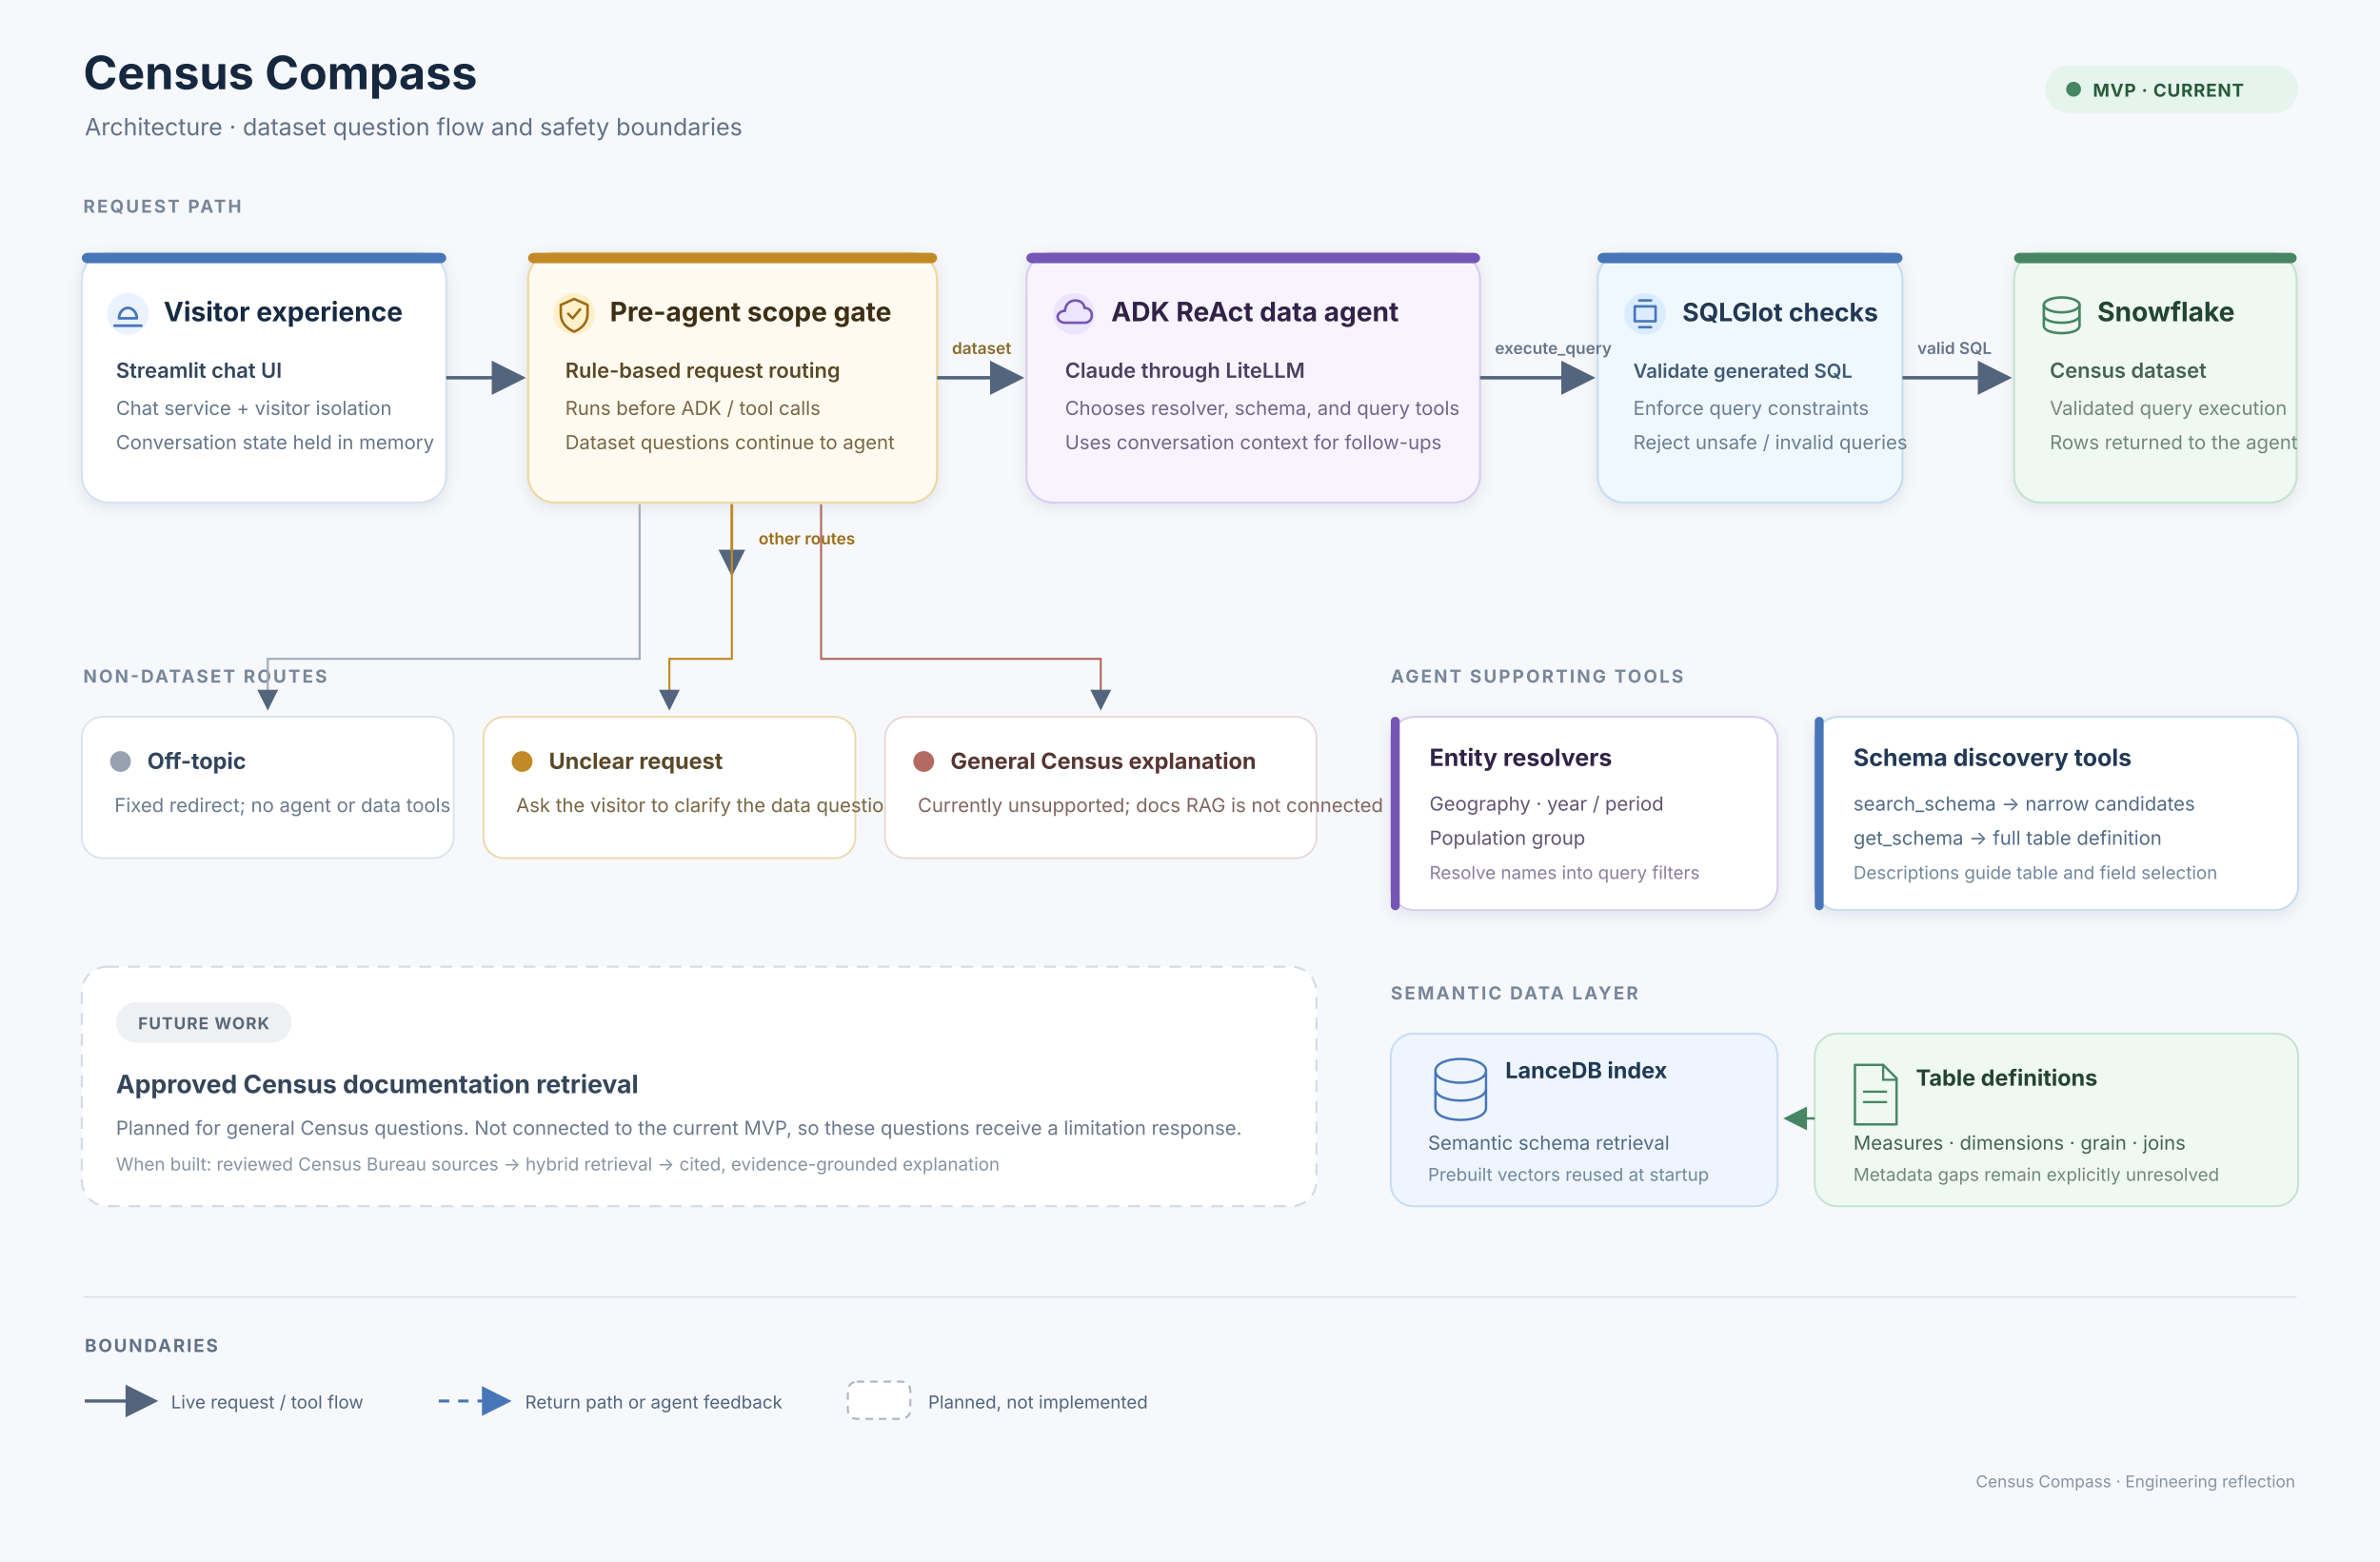
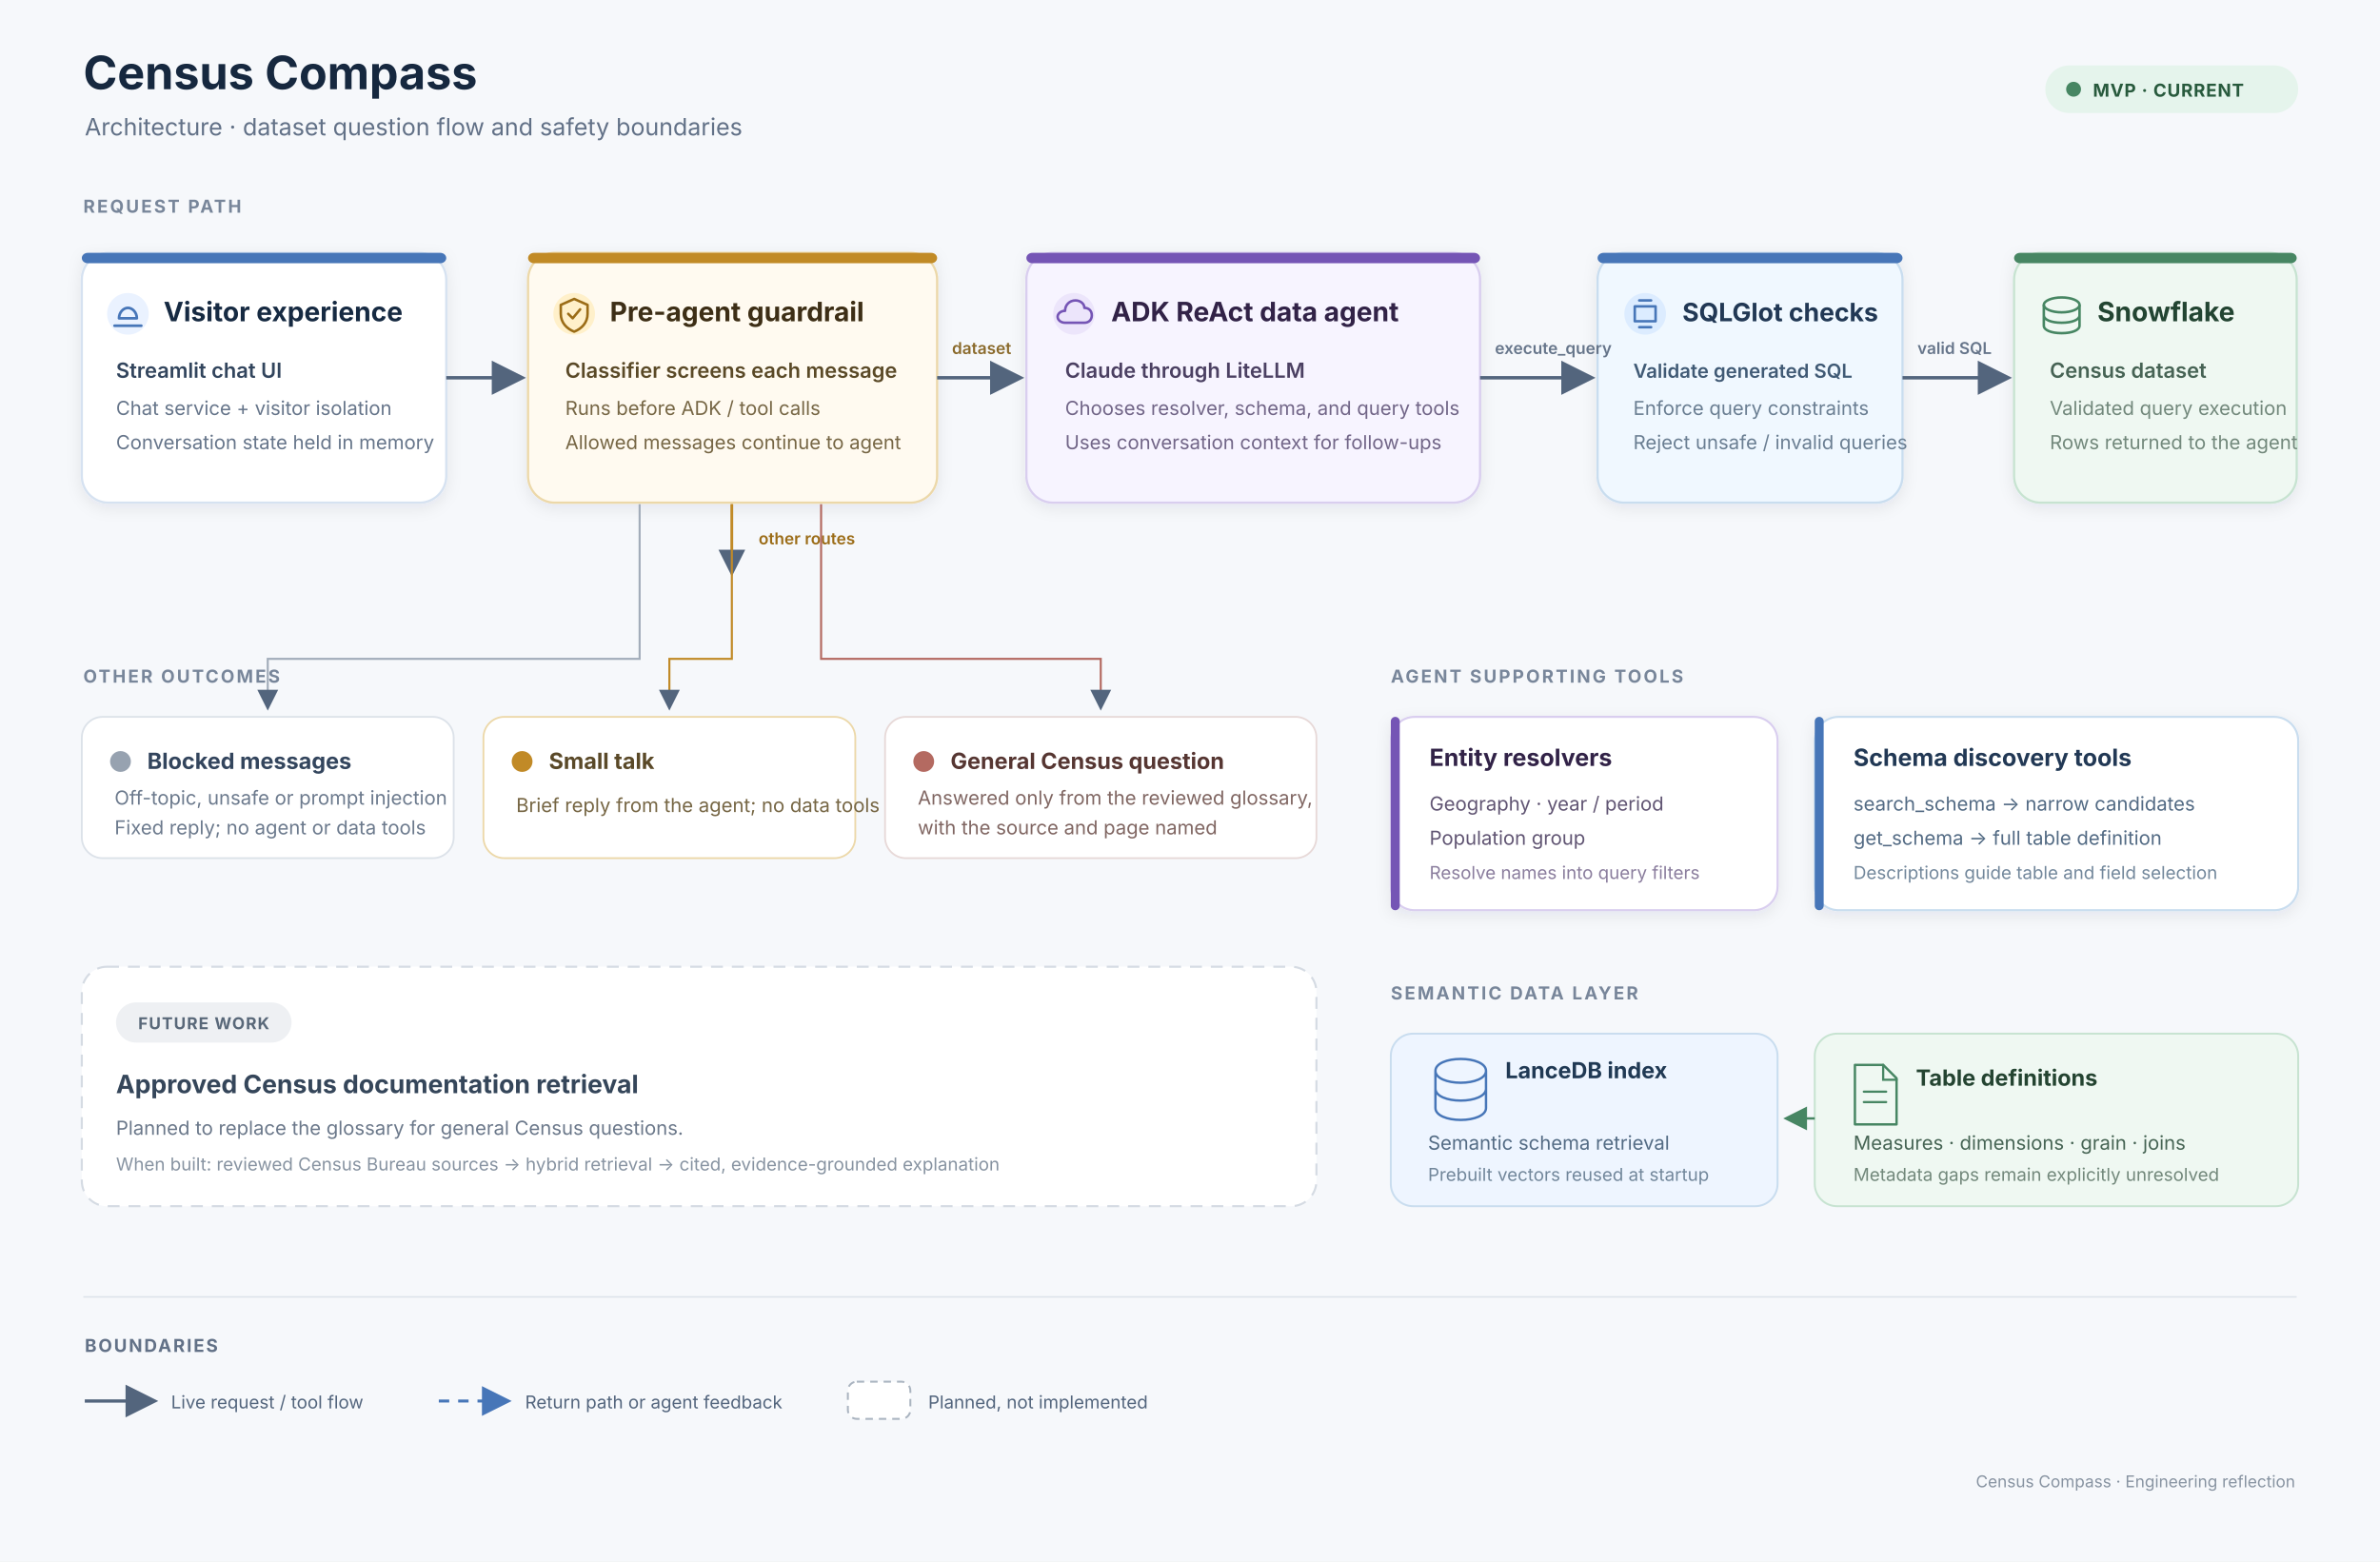
<svg xmlns="http://www.w3.org/2000/svg" width="1600" height="1050" viewBox="0 0 1600 1050" role="img" aria-labelledby="title description">
  <defs>
    <marker id="arrow" markerWidth="10" markerHeight="10" refX="8" refY="5" orient="auto" markerUnits="strokeWidth">
      <path d="M0,0 L10,5 L0,10 z" fill="#53657d" />
    </marker>
    <marker id="arrow-blue" markerWidth="10" markerHeight="10" refX="8" refY="5" orient="auto" markerUnits="strokeWidth">
      <path d="M0,0 L10,5 L0,10 z" fill="#4776b8" />
    </marker>
    <marker id="arrow-teal" markerWidth="10" markerHeight="10" refX="8" refY="5" orient="auto" markerUnits="strokeWidth">
      <path d="M0,0 L10,5 L0,10 z" fill="#478663" />
    </marker>
    <filter id="shadow" x="-10%" y="-10%" width="120%" height="130%">
      <feDropShadow dx="0" dy="3" stdDeviation="5" flood-color="#192b42" flood-opacity="0.08" />
    </filter>
  </defs>
  <rect width="1600" height="1050" fill="#f6f8fb" />
  <text x="56" y="60" fill="#16283f" font-family="Inter, ui-sans-serif, system-ui, sans-serif" font-size="31" font-weight="700">Census Compass</text>
  <text x="57" y="91" fill="#627187" font-family="Inter, ui-sans-serif, system-ui, sans-serif" font-size="16">Architecture · dataset question flow and safety boundaries</text>
  <rect x="1375" y="44" width="170" height="32" rx="16" fill="#e5f4ec" />
  <circle cx="1394" cy="60" r="5" fill="#478663" />
  <text x="1407" y="65" fill="#285a3d" font-family="Inter, ui-sans-serif, system-ui, sans-serif" font-size="12" font-weight="700" letter-spacing="0.5">MVP · CURRENT</text>
  <text x="56" y="143" fill="#78869a" font-family="Inter, ui-sans-serif, system-ui, sans-serif" font-size="12" font-weight="700" letter-spacing="1.4">REQUEST PATH</text>
  <g filter="url(#shadow)">
    <rect x="55" y="170" width="245" height="168" rx="18" fill="#ffffff" stroke="#d6e2f1" stroke-width="1.5" />
    <rect x="55" y="170" width="245" height="7" rx="4" fill="#4776b8" />
    <circle cx="86" cy="211" r="14" fill="#eaf2ff" />
    <path d="M80 214c0-4 3-7 6-7s6 3 6 7m-12 0h12m-15 5h18" fill="none" stroke="#4776b8" stroke-width="1.8" stroke-linecap="round" />
    <text x="110" y="216" fill="#192b42" font-family="Inter, ui-sans-serif, system-ui, sans-serif" font-size="18" font-weight="700">Visitor experience</text>
    <text x="78" y="254" fill="#33455d" font-family="Inter, ui-sans-serif, system-ui, sans-serif" font-size="14" font-weight="600">Streamlit chat UI</text>
    <text x="78" y="279" fill="#66758a" font-family="Inter, ui-sans-serif, system-ui, sans-serif" font-size="13">Chat service + visitor isolation</text>
    <text x="78" y="302" fill="#66758a" font-family="Inter, ui-sans-serif, system-ui, sans-serif" font-size="13">Conversation state held in memory</text>
  </g>
  <g filter="url(#shadow)">
    <rect x="355" y="170" width="275" height="168" rx="18" fill="#fffaf0" stroke="#ecd8a9" stroke-width="1.5" />
    <rect x="355" y="170" width="275" height="7" rx="4" fill="#c18a27" />
    <circle cx="386" cy="211" r="14" fill="#fff0ca" />
    <path d="M386 201l9 4v6c0 6-4 10-9 12-5-2-9-6-9-12v-6z" fill="none" stroke="#9b6c17" stroke-width="1.7" stroke-linejoin="round" />
    <path d="M382 211l3 3 5-6" fill="none" stroke="#9b6c17" stroke-width="1.7" stroke-linecap="round" stroke-linejoin="round" />
-     <text x="410" y="216" fill="#3c2d12" font-family="Inter, ui-sans-serif, system-ui, sans-serif" font-size="18" font-weight="700">Pre-agent scope gate</text>
-     <text x="380" y="254" fill="#5a4928" font-family="Inter, ui-sans-serif, system-ui, sans-serif" font-size="14" font-weight="600">Rule-based request routing</text>
+     <text x="410" y="216" fill="#3c2d12" font-family="Inter, ui-sans-serif, system-ui, sans-serif" font-size="18" font-weight="700">Pre-agent guardrail</text>
+     <text x="380" y="254" fill="#5a4928" font-family="Inter, ui-sans-serif, system-ui, sans-serif" font-size="14" font-weight="600">Classifier screens each message</text>
    <text x="380" y="279" fill="#766644" font-family="Inter, ui-sans-serif, system-ui, sans-serif" font-size="13">Runs before ADK / tool calls</text>
-     <text x="380" y="302" fill="#766644" font-family="Inter, ui-sans-serif, system-ui, sans-serif" font-size="13">Dataset questions continue to agent</text>
+     <text x="380" y="302" fill="#766644" font-family="Inter, ui-sans-serif, system-ui, sans-serif" font-size="13">Allowed messages continue to agent</text>
  </g>
  <g filter="url(#shadow)">
    <rect x="690" y="170" width="305" height="168" rx="18" fill="#f7f4ff" stroke="#d9ceef" stroke-width="1.5" />
    <rect x="690" y="170" width="305" height="7" rx="4" fill="#7554b5" />
    <circle cx="722" cy="211" r="14" fill="#ece5fb" />
    <path d="M716 209c0-4 3-7 7-7 3 0 6 2 6 5 3 0 5 2 5 5s-2 5-5 5h-13c-3 0-5-2-5-4s2-4 5-4" fill="none" stroke="#7554b5" stroke-width="1.7" stroke-linecap="round" stroke-linejoin="round" />
    <text x="747" y="216" fill="#302347" font-family="Inter, ui-sans-serif, system-ui, sans-serif" font-size="18" font-weight="700">ADK ReAct data agent</text>
    <text x="716" y="254" fill="#4b3f62" font-family="Inter, ui-sans-serif, system-ui, sans-serif" font-size="14" font-weight="600">Claude through LiteLLM</text>
    <text x="716" y="279" fill="#716587" font-family="Inter, ui-sans-serif, system-ui, sans-serif" font-size="13">Chooses resolver, schema, and query tools</text>
    <text x="716" y="302" fill="#716587" font-family="Inter, ui-sans-serif, system-ui, sans-serif" font-size="13">Uses conversation context for follow-ups</text>
  </g>
  <g filter="url(#shadow)">
    <rect x="1074" y="170" width="205" height="168" rx="18" fill="#f0f8ff" stroke="#c9ddef" stroke-width="1.5" />
    <rect x="1074" y="170" width="205" height="7" rx="4" fill="#4776b8" />
    <circle cx="1106" cy="211" r="14" fill="#dcecff" />
    <path d="M1099 206h14v10h-14zm3-4h8m-8 18h8" fill="none" stroke="#4776b8" stroke-width="1.7" stroke-linecap="round" stroke-linejoin="round" />
    <text x="1131" y="216" fill="#203954" font-family="Inter, ui-sans-serif, system-ui, sans-serif" font-size="17" font-weight="700">SQLGlot checks</text>
    <text x="1098" y="254" fill="#405a75" font-family="Inter, ui-sans-serif, system-ui, sans-serif" font-size="13" font-weight="600">Validate generated SQL</text>
    <text x="1098" y="279" fill="#6a7e92" font-family="Inter, ui-sans-serif, system-ui, sans-serif" font-size="13">Enforce query constraints</text>
    <text x="1098" y="302" fill="#6a7e92" font-family="Inter, ui-sans-serif, system-ui, sans-serif" font-size="13">Reject unsafe / invalid queries</text>
  </g>
  <g filter="url(#shadow)">
    <rect x="1354" y="170" width="190" height="168" rx="18" fill="#eff8f2" stroke="#c7e3d1" stroke-width="1.5" />
    <rect x="1354" y="170" width="190" height="7" rx="4" fill="#478663" />
    <ellipse cx="1386" cy="205" rx="12" ry="5" fill="none" stroke="#478663" stroke-width="1.7" />
    <path d="M1374 205v14c0 3 5 5 12 5s12-2 12-5v-14m-24 7c0 3 5 5 12 5s12-2 12-5" fill="none" stroke="#478663" stroke-width="1.7" />
    <text x="1410" y="216" fill="#244431" font-family="Inter, ui-sans-serif, system-ui, sans-serif" font-size="18" font-weight="700">Snowflake</text>
    <text x="1378" y="254" fill="#466454" font-family="Inter, ui-sans-serif, system-ui, sans-serif" font-size="14" font-weight="600">Census dataset</text>
    <text x="1378" y="279" fill="#72887b" font-family="Inter, ui-sans-serif, system-ui, sans-serif" font-size="13">Validated query execution</text>
    <text x="1378" y="302" fill="#72887b" font-family="Inter, ui-sans-serif, system-ui, sans-serif" font-size="13">Rows returned to the agent</text>
  </g>
  <path d="M300 254H349" fill="none" stroke="#53657d" stroke-width="2.3" marker-end="url(#arrow)" />
  <path d="M630 254H684" fill="none" stroke="#53657d" stroke-width="2.3" marker-end="url(#arrow)" />
  <text x="640" y="238" fill="#8a6a2b" font-family="Inter, ui-sans-serif, system-ui, sans-serif" font-size="11" font-weight="600">dataset</text>
  <path d="M995 254H1068" fill="none" stroke="#53657d" stroke-width="2.3" marker-end="url(#arrow)" />
  <text x="1005" y="238" fill="#66758a" font-family="Inter, ui-sans-serif, system-ui, sans-serif" font-size="11" font-weight="600">execute_query</text>
  <path d="M1279 254H1348" fill="none" stroke="#53657d" stroke-width="2.3" marker-end="url(#arrow)" />
  <text x="1289" y="238" fill="#66758a" font-family="Inter, ui-sans-serif, system-ui, sans-serif" font-size="11" font-weight="600">valid SQL</text>
  <path d="M492 339v45" fill="none" stroke="#c18a27" stroke-width="1.8" marker-end="url(#arrow)" />
  <text x="510" y="366" fill="#9b6c17" font-family="Inter, ui-sans-serif, system-ui, sans-serif" font-size="11" font-weight="600">other routes</text>
-   <text x="56" y="459" fill="#78869a" font-family="Inter, ui-sans-serif, system-ui, sans-serif" font-size="12" font-weight="700" letter-spacing="1.4">NON-DATASET ROUTES</text>
+   <text x="56" y="459" fill="#78869a" font-family="Inter, ui-sans-serif, system-ui, sans-serif" font-size="12" font-weight="700" letter-spacing="1.4">OTHER OUTCOMES</text>
  <g>
    <rect x="55" y="482" width="250" height="95" rx="14" fill="#ffffff" stroke="#dce2e9" stroke-width="1.2" />
    <circle cx="81" cy="512" r="7" fill="#97a2b0" />
-     <text x="99" y="517" fill="#33455d" font-family="Inter, ui-sans-serif, system-ui, sans-serif" font-size="15" font-weight="700">Off-topic</text>
-     <text x="77" y="546" fill="#6c7a8d" font-family="Inter, ui-sans-serif, system-ui, sans-serif" font-size="13">Fixed redirect; no agent or data tools</text>
+     <text x="99" y="517" fill="#33455d" font-family="Inter, ui-sans-serif, system-ui, sans-serif" font-size="15" font-weight="700">Blocked messages</text>
+     <text x="77" y="541" fill="#6c7a8d" font-family="Inter, ui-sans-serif, system-ui, sans-serif" font-size="13">Off-topic, unsafe or prompt injection</text>
+     <text x="77" y="561" fill="#6c7a8d" font-family="Inter, ui-sans-serif, system-ui, sans-serif" font-size="13">Fixed reply; no agent or data tools</text>
  </g>
  <g>
    <rect x="325" y="482" width="250" height="95" rx="14" fill="#ffffff" stroke="#ecd8a9" stroke-width="1.2" />
    <circle cx="351" cy="512" r="7" fill="#c18a27" />
-     <text x="369" y="517" fill="#5a4928" font-family="Inter, ui-sans-serif, system-ui, sans-serif" font-size="15" font-weight="700">Unclear request</text>
-     <text x="347" y="546" fill="#766644" font-family="Inter, ui-sans-serif, system-ui, sans-serif" font-size="13">Ask the visitor to clarify the data question</text>
+     <text x="369" y="517" fill="#5a4928" font-family="Inter, ui-sans-serif, system-ui, sans-serif" font-size="15" font-weight="700">Small talk</text>
+     <text x="347" y="546" fill="#766644" font-family="Inter, ui-sans-serif, system-ui, sans-serif" font-size="13">Brief reply from the agent; no data tools</text>
  </g>
  <g>
    <rect x="595" y="482" width="290" height="95" rx="14" fill="#ffffff" stroke="#e7d9d8" stroke-width="1.2" />
    <circle cx="621" cy="512" r="7" fill="#b46a61" />
-     <text x="639" y="517" fill="#563632" font-family="Inter, ui-sans-serif, system-ui, sans-serif" font-size="15" font-weight="700">General Census explanation</text>
-     <text x="617" y="546" fill="#806662" font-family="Inter, ui-sans-serif, system-ui, sans-serif" font-size="13">Currently unsupported; docs RAG is not connected</text>
+     <text x="639" y="517" fill="#563632" font-family="Inter, ui-sans-serif, system-ui, sans-serif" font-size="15" font-weight="700">General Census question</text>
+     <text x="617" y="541" fill="#806662" font-family="Inter, ui-sans-serif, system-ui, sans-serif" font-size="13">Answered only from the reviewed glossary,</text>
+     <text x="617" y="561" fill="#806662" font-family="Inter, ui-sans-serif, system-ui, sans-serif" font-size="13">with the source and page named</text>
  </g>
  <path d="M430 339v104H180v32" fill="none" stroke="#a2adba" stroke-width="1.4" marker-end="url(#arrow)" />
  <path d="M492 339v104H450v32" fill="none" stroke="#c18a27" stroke-width="1.4" marker-end="url(#arrow)" />
  <path d="M552 339v104H740v32" fill="none" stroke="#b46a61" stroke-width="1.4" marker-end="url(#arrow)" />
  <text x="935" y="459" fill="#78869a" font-family="Inter, ui-sans-serif, system-ui, sans-serif" font-size="12" font-weight="700" letter-spacing="1.4">AGENT SUPPORTING TOOLS</text>
  <g filter="url(#shadow)">
    <rect x="935" y="482" width="260" height="130" rx="16" fill="#ffffff" stroke="#d9ceef" stroke-width="1.4" />
    <rect x="935" y="482" width="6" height="130" rx="3" fill="#7554b5" />
    <text x="961" y="515" fill="#302347" font-family="Inter, ui-sans-serif, system-ui, sans-serif" font-size="16" font-weight="700">Entity resolvers</text>
    <text x="961" y="545" fill="#615573" font-family="Inter, ui-sans-serif, system-ui, sans-serif" font-size="13">Geography · year / period</text>
    <text x="961" y="568" fill="#615573" font-family="Inter, ui-sans-serif, system-ui, sans-serif" font-size="13">Population group</text>
    <text x="961" y="591" fill="#8a7d9d" font-family="Inter, ui-sans-serif, system-ui, sans-serif" font-size="12">Resolve names into query filters</text>
  </g>
  <g filter="url(#shadow)">
    <rect x="1220" y="482" width="325" height="130" rx="16" fill="#ffffff" stroke="#c9ddef" stroke-width="1.4" />
    <rect x="1220" y="482" width="6" height="130" rx="3" fill="#4776b8" />
    <text x="1246" y="515" fill="#203954" font-family="Inter, ui-sans-serif, system-ui, sans-serif" font-size="16" font-weight="700">Schema discovery tools</text>
    <text x="1246" y="545" fill="#536b84" font-family="Inter, ui-sans-serif, system-ui, sans-serif" font-size="13">search_schema → narrow candidates</text>
    <text x="1246" y="568" fill="#536b84" font-family="Inter, ui-sans-serif, system-ui, sans-serif" font-size="13">get_schema → full table definition</text>
    <text x="1246" y="591" fill="#72879b" font-family="Inter, ui-sans-serif, system-ui, sans-serif" font-size="12">Descriptions guide table and field selection</text>
  </g>
  <text x="935" y="672" fill="#78869a" font-family="Inter, ui-sans-serif, system-ui, sans-serif" font-size="12" font-weight="700" letter-spacing="1.4">SEMANTIC DATA LAYER</text>
  <g>
    <rect x="935" y="695" width="260" height="116" rx="15" fill="#eef5ff" stroke="#c9ddef" stroke-width="1.3" />
    <path d="M965 720c0-5 8-8 17-8s17 3 17 8-8 8-17 8-17-3-17-8zm0 0v25c0 5 8 8 17 8s17-3 17-8v-25m-34 12c0 5 8 8 17 8s17-3 17-8" fill="none" stroke="#4776b8" stroke-width="1.6" />
    <text x="1012" y="725" fill="#203954" font-family="Inter, ui-sans-serif, system-ui, sans-serif" font-size="15" font-weight="700">LanceDB index</text>
    <text x="960" y="773" fill="#536b84" font-family="Inter, ui-sans-serif, system-ui, sans-serif" font-size="13">Semantic schema retrieval</text>
    <text x="960" y="794" fill="#72879b" font-family="Inter, ui-sans-serif, system-ui, sans-serif" font-size="12">Prebuilt vectors reused at startup</text>
  </g>
  <g>
    <rect x="1220" y="695" width="325" height="116" rx="15" fill="#eff8f2" stroke="#c7e3d1" stroke-width="1.3" />
    <path d="M1247 716h19l9 9v31h-28z" fill="none" stroke="#478663" stroke-width="1.6" stroke-linejoin="round" />
    <path d="M1266 716v10h9m-22 8h15m-15 7h15" fill="none" stroke="#478663" stroke-width="1.5" stroke-linecap="round" />
    <text x="1288" y="730" fill="#244431" font-family="Inter, ui-sans-serif, system-ui, sans-serif" font-size="15" font-weight="700">Table definitions</text>
    <text x="1246" y="773" fill="#466454" font-family="Inter, ui-sans-serif, system-ui, sans-serif" font-size="13">Measures · dimensions · grain · joins</text>
    <text x="1246" y="794" fill="#72887b" font-family="Inter, ui-sans-serif, system-ui, sans-serif" font-size="12">Metadata gaps remain explicitly unresolved</text>
  </g>
  <path d="M1220 752H1202" fill="none" stroke="#478663" stroke-width="1.6" marker-end="url(#arrow-teal)" />
  <g>
    <rect x="55" y="650" width="830" height="161" rx="17" fill="#ffffff" stroke="#d5dbe3" stroke-width="1.4" stroke-dasharray="8 6" />
    <rect x="78" y="674" width="118" height="27" rx="13.5" fill="#eef0f3" />
    <text x="137" y="692" text-anchor="middle" fill="#596879" font-family="Inter, ui-sans-serif, system-ui, sans-serif" font-size="11" font-weight="700" letter-spacing="0.7">FUTURE WORK</text>
    <text x="78" y="735" fill="#35465a" font-family="Inter, ui-sans-serif, system-ui, sans-serif" font-size="17" font-weight="700">Approved Census documentation retrieval</text>
-     <text x="78" y="763" fill="#6b788a" font-family="Inter, ui-sans-serif, system-ui, sans-serif" font-size="13">Planned for general Census questions. Not connected to the current MVP, so these questions receive a limitation response.</text>
+     <text x="78" y="763" fill="#6b788a" font-family="Inter, ui-sans-serif, system-ui, sans-serif" font-size="13">Planned to replace the glossary for general Census questions.</text>
    <text x="78" y="787" fill="#8793a1" font-family="Inter, ui-sans-serif, system-ui, sans-serif" font-size="12">When built: reviewed Census Bureau sources → hybrid retrieval → cited, evidence-grounded explanation</text>
  </g>
  <path d="M56 872H1544" stroke="#dce2e9" stroke-width="1" />
  <text x="57" y="909" fill="#627187" font-family="Inter, ui-sans-serif, system-ui, sans-serif" font-size="12" font-weight="700" letter-spacing="1.2">BOUNDARIES</text>
  <line x1="57" y1="942" x2="102" y2="942" stroke="#53657d" stroke-width="2.2" marker-end="url(#arrow)" />
  <text x="115" y="947" fill="#53657d" font-family="Inter, ui-sans-serif, system-ui, sans-serif" font-size="12">Live request / tool flow</text>
  <line x1="295" y1="942" x2="340" y2="942" stroke="#4776b8" stroke-width="2" stroke-dasharray="7 6" marker-end="url(#arrow-blue)" />
  <text x="353" y="947" fill="#53657d" font-family="Inter, ui-sans-serif, system-ui, sans-serif" font-size="12">Return path or agent feedback</text>
  <rect x="570" y="929" width="42" height="25" rx="6" fill="#ffffff" stroke="#aab4c0" stroke-width="1.3" stroke-dasharray="5 4" />
  <text x="624" y="947" fill="#53657d" font-family="Inter, ui-sans-serif, system-ui, sans-serif" font-size="12">Planned, not implemented</text>
  <text x="1543" y="1000" text-anchor="end" fill="#8793a1" font-family="Inter, ui-sans-serif, system-ui, sans-serif" font-size="11">Census Compass · Engineering reflection</text>
</svg>
